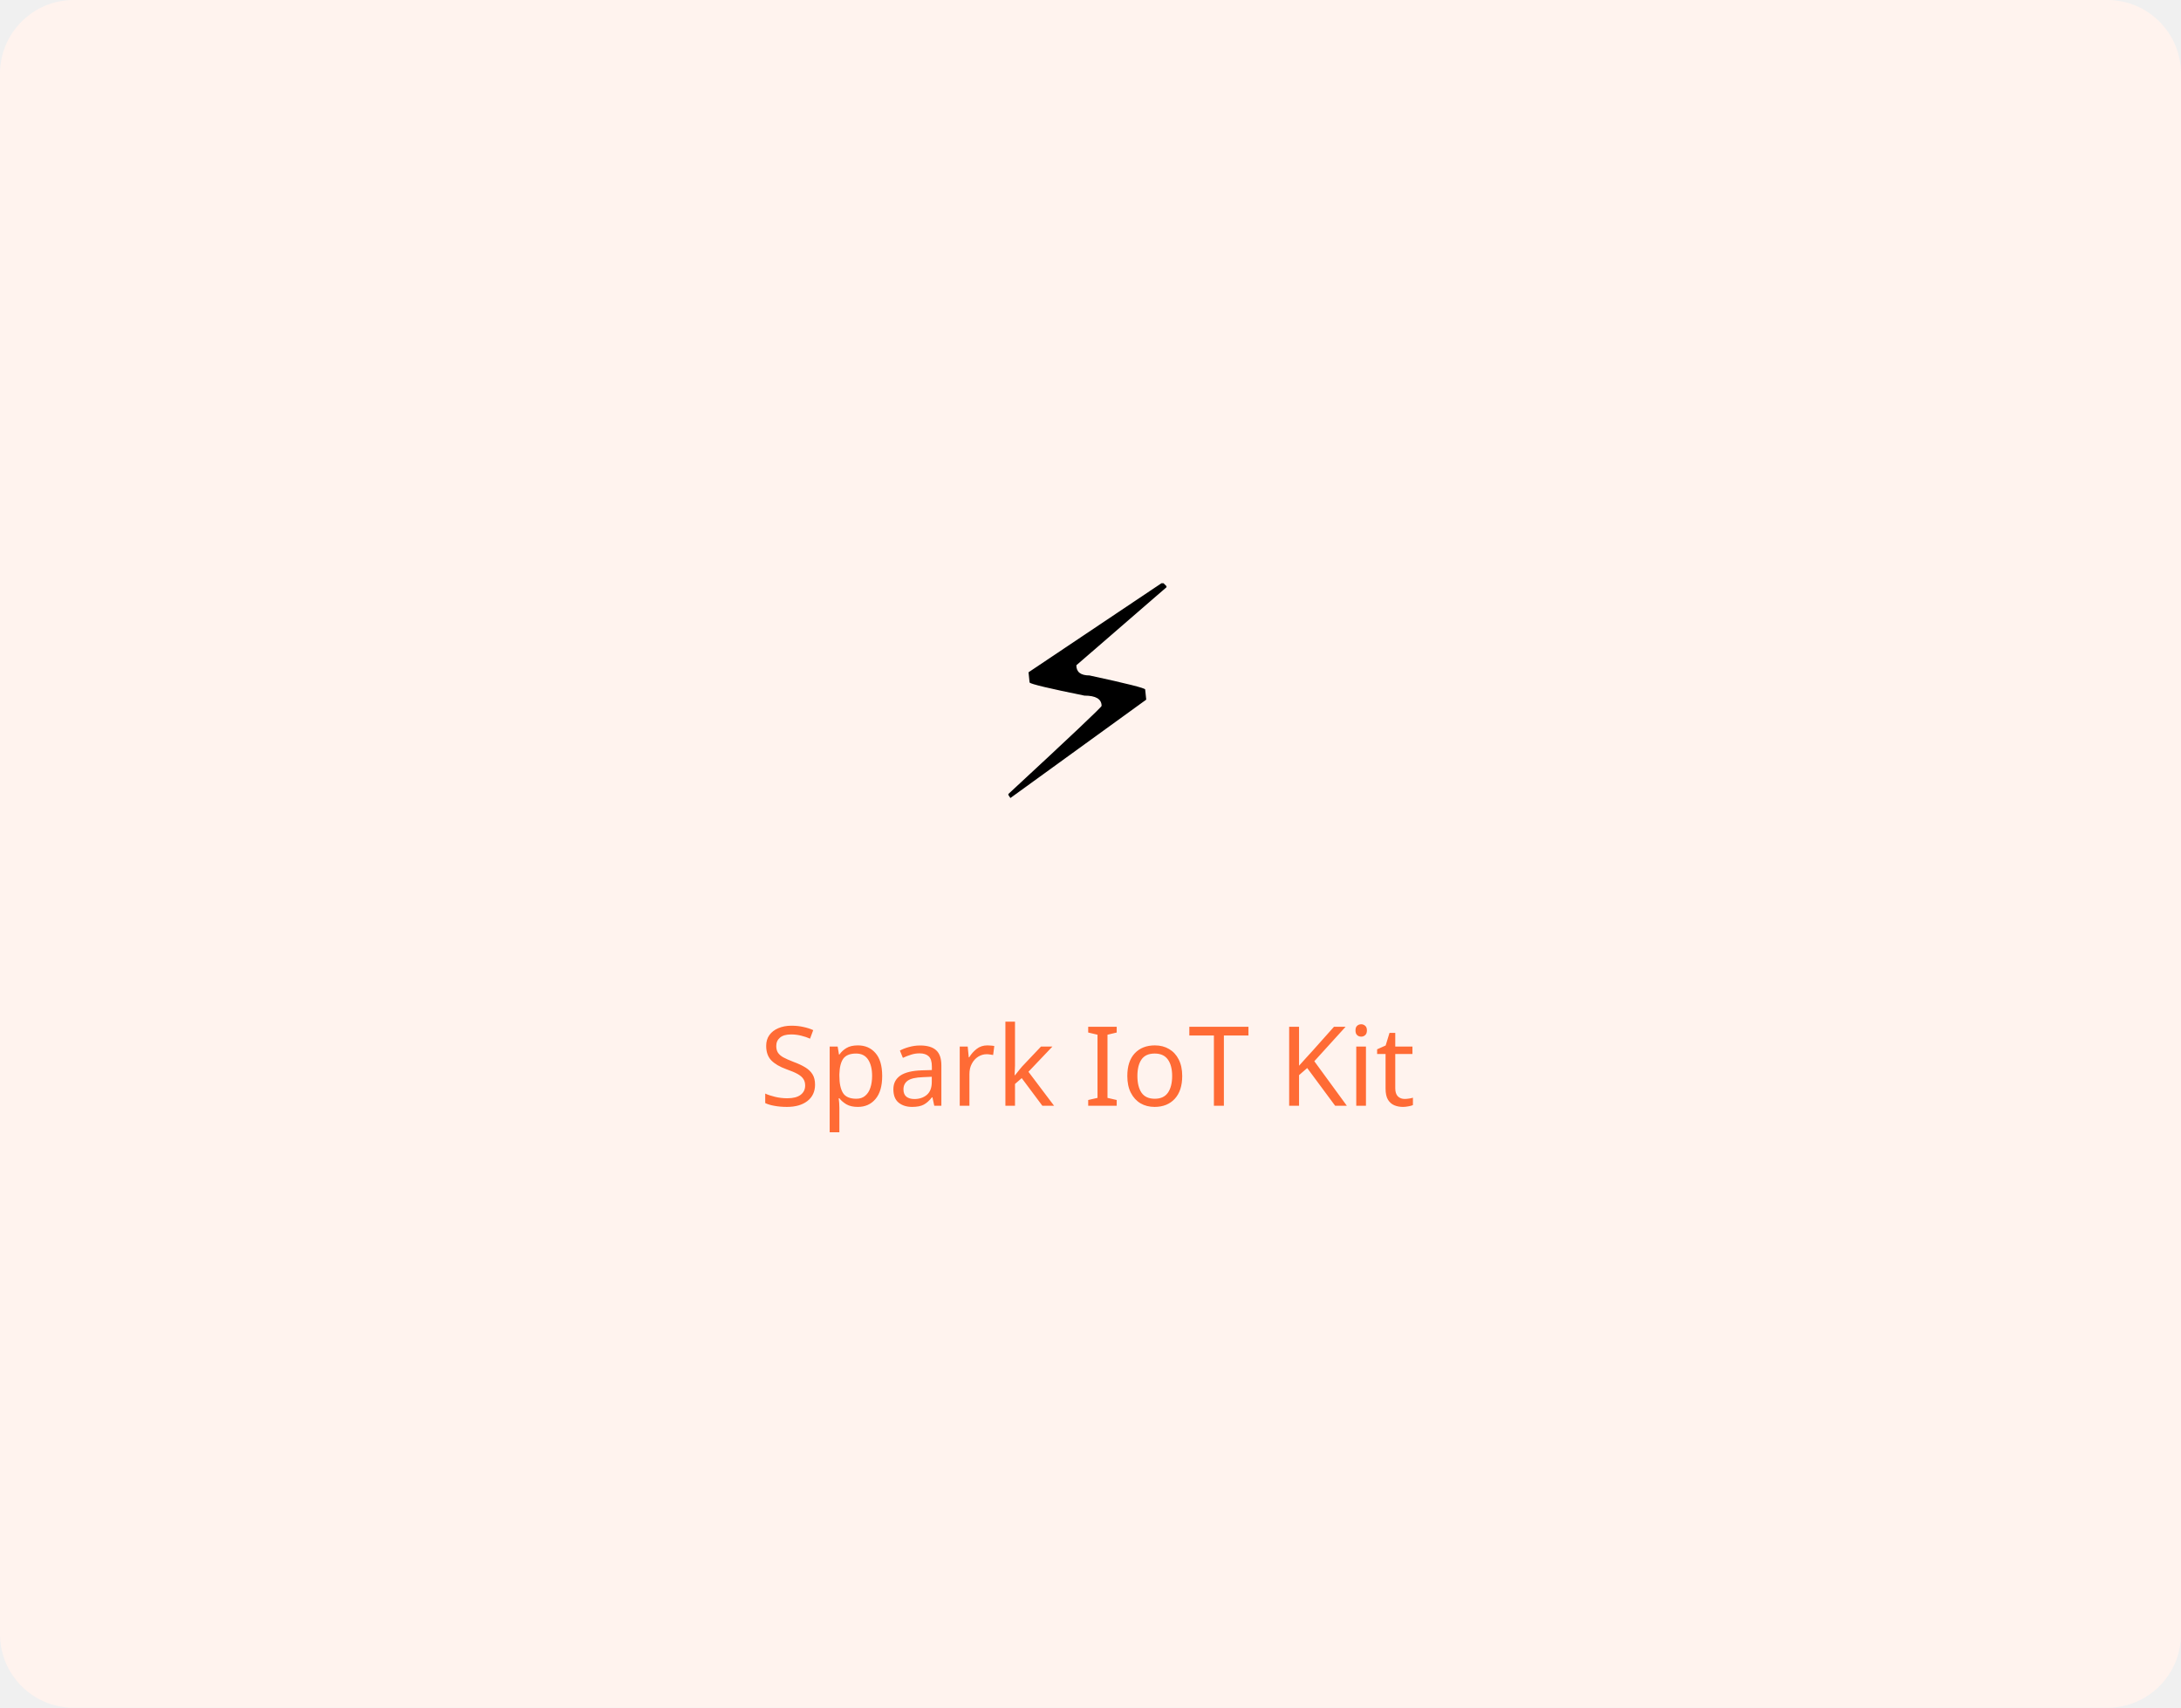
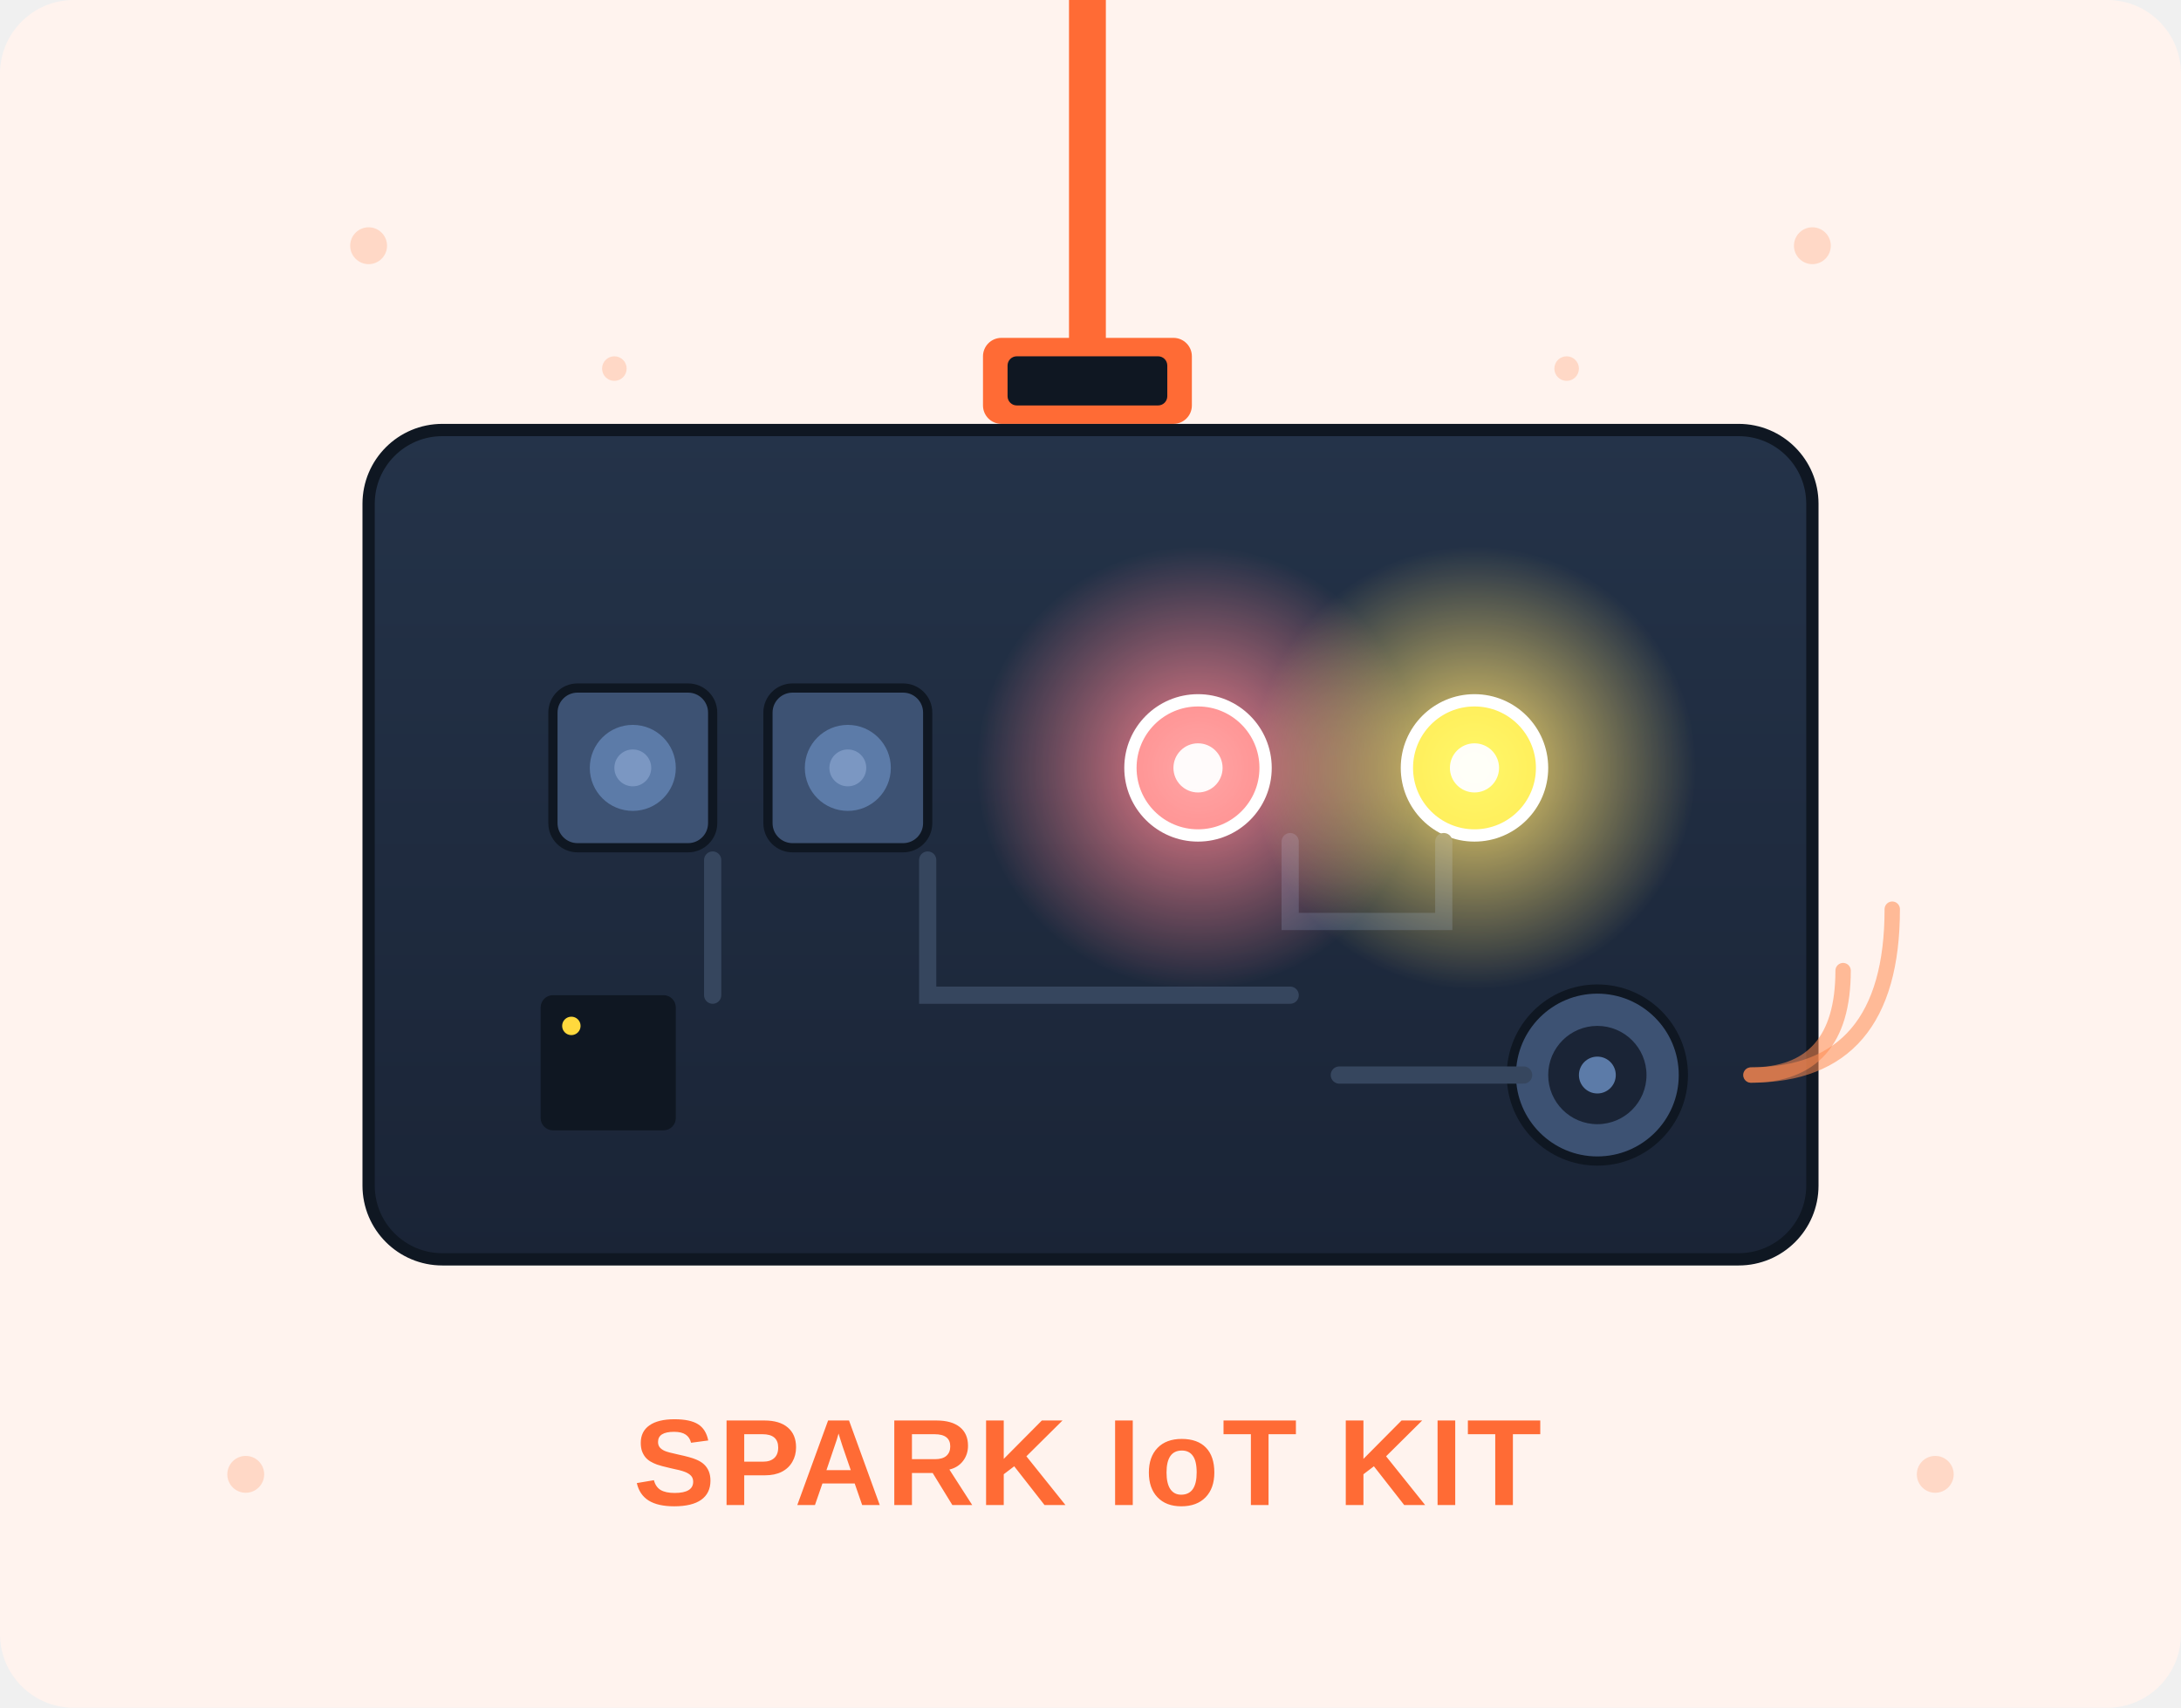
- <svg xmlns="http://www.w3.org/2000/svg" width="355" height="278" viewBox="0 0 355 278">
+ <svg xmlns="http://www.w3.org/2000/svg" viewBox="0 0 355 278" width="355" height="278" role="img" aria-label="Spark IoT Kit connected">
+   <defs>
+     <linearGradient id="boardGrad" x1="0" y1="0" x2="0" y2="1">
+       <stop offset="0%" stop-color="#243349" />
+       <stop offset="100%" stop-color="#1A2436" />
+     </linearGradient>
+     <radialGradient id="redLit" cx="0.5" cy="0.5" r="0.5">
+       <stop offset="0%" stop-color="#FF6B6B" stop-opacity="0.95" />
+       <stop offset="100%" stop-color="#FF6B6B" stop-opacity="0" />
+     </radialGradient>
+     <radialGradient id="yellowLit" cx="0.5" cy="0.5" r="0.5">
+       <stop offset="0%" stop-color="#FFD93D" stop-opacity="0.95" />
+       <stop offset="100%" stop-color="#FFD93D" stop-opacity="0" />
+     </radialGradient>
+   </defs>
  <rect width="355" height="278" rx="12" fill="#FFF3EE" />
-   <text x="177" y="130" text-anchor="middle" font-size="48" font-family="sans-serif">⚡</text>
-   <text x="177" y="180" text-anchor="middle" font-size="18" fill="#FF6B35" font-family="sans-serif">Spark IoT Kit</text>
+   <g fill="#FF8A50" fill-opacity="0.25">
+     <circle cx="60" cy="40" r="3" />
+     <circle cx="100" cy="60" r="2" />
+     <circle cx="295" cy="40" r="3" />
+     <circle cx="255" cy="60" r="2" />
+     <circle cx="40" cy="240" r="3" />
+     <circle cx="315" cy="240" r="3" />
+   </g>
+   <g stroke="#FF6B35" stroke-width="6" stroke-linecap="round" fill="none">
+     <path d="M 177 -10 Q 177 30 177 60" />
+   </g>
+   <rect x="160" y="55" width="34" height="14" rx="3" fill="#FF6B35" />
+   <rect x="164" y="58" width="26" height="8" rx="1.5" fill="#0F1722" />
+   <g transform="translate(60 70)">
+     <rect x="0" y="0" width="235" height="135" rx="12" fill="url(#boardGrad)" stroke="#0F1722" stroke-width="2" />
+     <circle cx="135" cy="55" r="11" fill="#FF6B6B" stroke="#FFFFFF" stroke-width="2" />
+     <circle cx="135" cy="55" r="4" fill="#FFFFFF" fill-opacity="0.95" />
+     <circle cx="180" cy="55" r="11" fill="#FFD93D" stroke="#FFFFFF" stroke-width="2" />
+     <circle cx="180" cy="55" r="4" fill="#FFFFFF" fill-opacity="0.95" />
+     <g>
+       <rect x="30" y="42" width="26" height="26" rx="4" fill="#3D5273" stroke="#0F1722" stroke-width="1.5" />
+       <circle cx="43" cy="55" r="7" fill="#5C7BA8" />
+       <circle cx="43" cy="55" r="3" fill="#7B97C2" />
+     </g>
+     <g>
+       <rect x="65" y="42" width="26" height="26" rx="4" fill="#3D5273" stroke="#0F1722" stroke-width="1.5" />
+       <circle cx="78" cy="55" r="7" fill="#5C7BA8" />
+       <circle cx="78" cy="55" r="3" fill="#7B97C2" />
+     </g>
+     <circle cx="200" cy="105" r="14" fill="#3D5273" stroke="#0F1722" stroke-width="1.5" />
+     <circle cx="200" cy="105" r="8" fill="#1A2436" />
+     <circle cx="200" cy="105" r="3" fill="#5C7BA8" />
+     <rect x="28" y="92" width="22" height="22" rx="2" fill="#0F1722" />
+     <circle cx="33" cy="97" r="1.5" fill="#FFD93D" />
+     <g stroke="#36465E" stroke-width="2.8" fill="none" stroke-linecap="round">
+       <path d="M 56 70 L 56 92" />
+       <path d="M 91 70 L 91 92 L 150 92" />
+       <path d="M 150 67 L 150 80 L 175 80 L 175 67" />
+       <path d="M 188 105 L 158 105" />
+     </g>
+   </g>
+   <g style="mix-blend-mode: screen">
+     <circle cx="195" cy="125" r="36" fill="url(#redLit)" />
+     <circle cx="240" cy="125" r="36" fill="url(#yellowLit)" />
+   </g>
+   <g stroke="#FF8A50" stroke-opacity="0.55" stroke-width="2.5" fill="none" stroke-linecap="round">
+     <path d="M 285 175 Q 300 175 300 158" />
+     <path d="M 285 175 Q 308 175 308 148" />
+   </g>
+   <text x="177" y="245" text-anchor="middle" font-family="'Archivo Black', 'Arial Black', 'Helvetica Neue', Arial, sans-serif" font-size="20" font-weight="900" fill="#FF6B35" letter-spacing="0.5">SPARK IoT KIT</text>
</svg>
